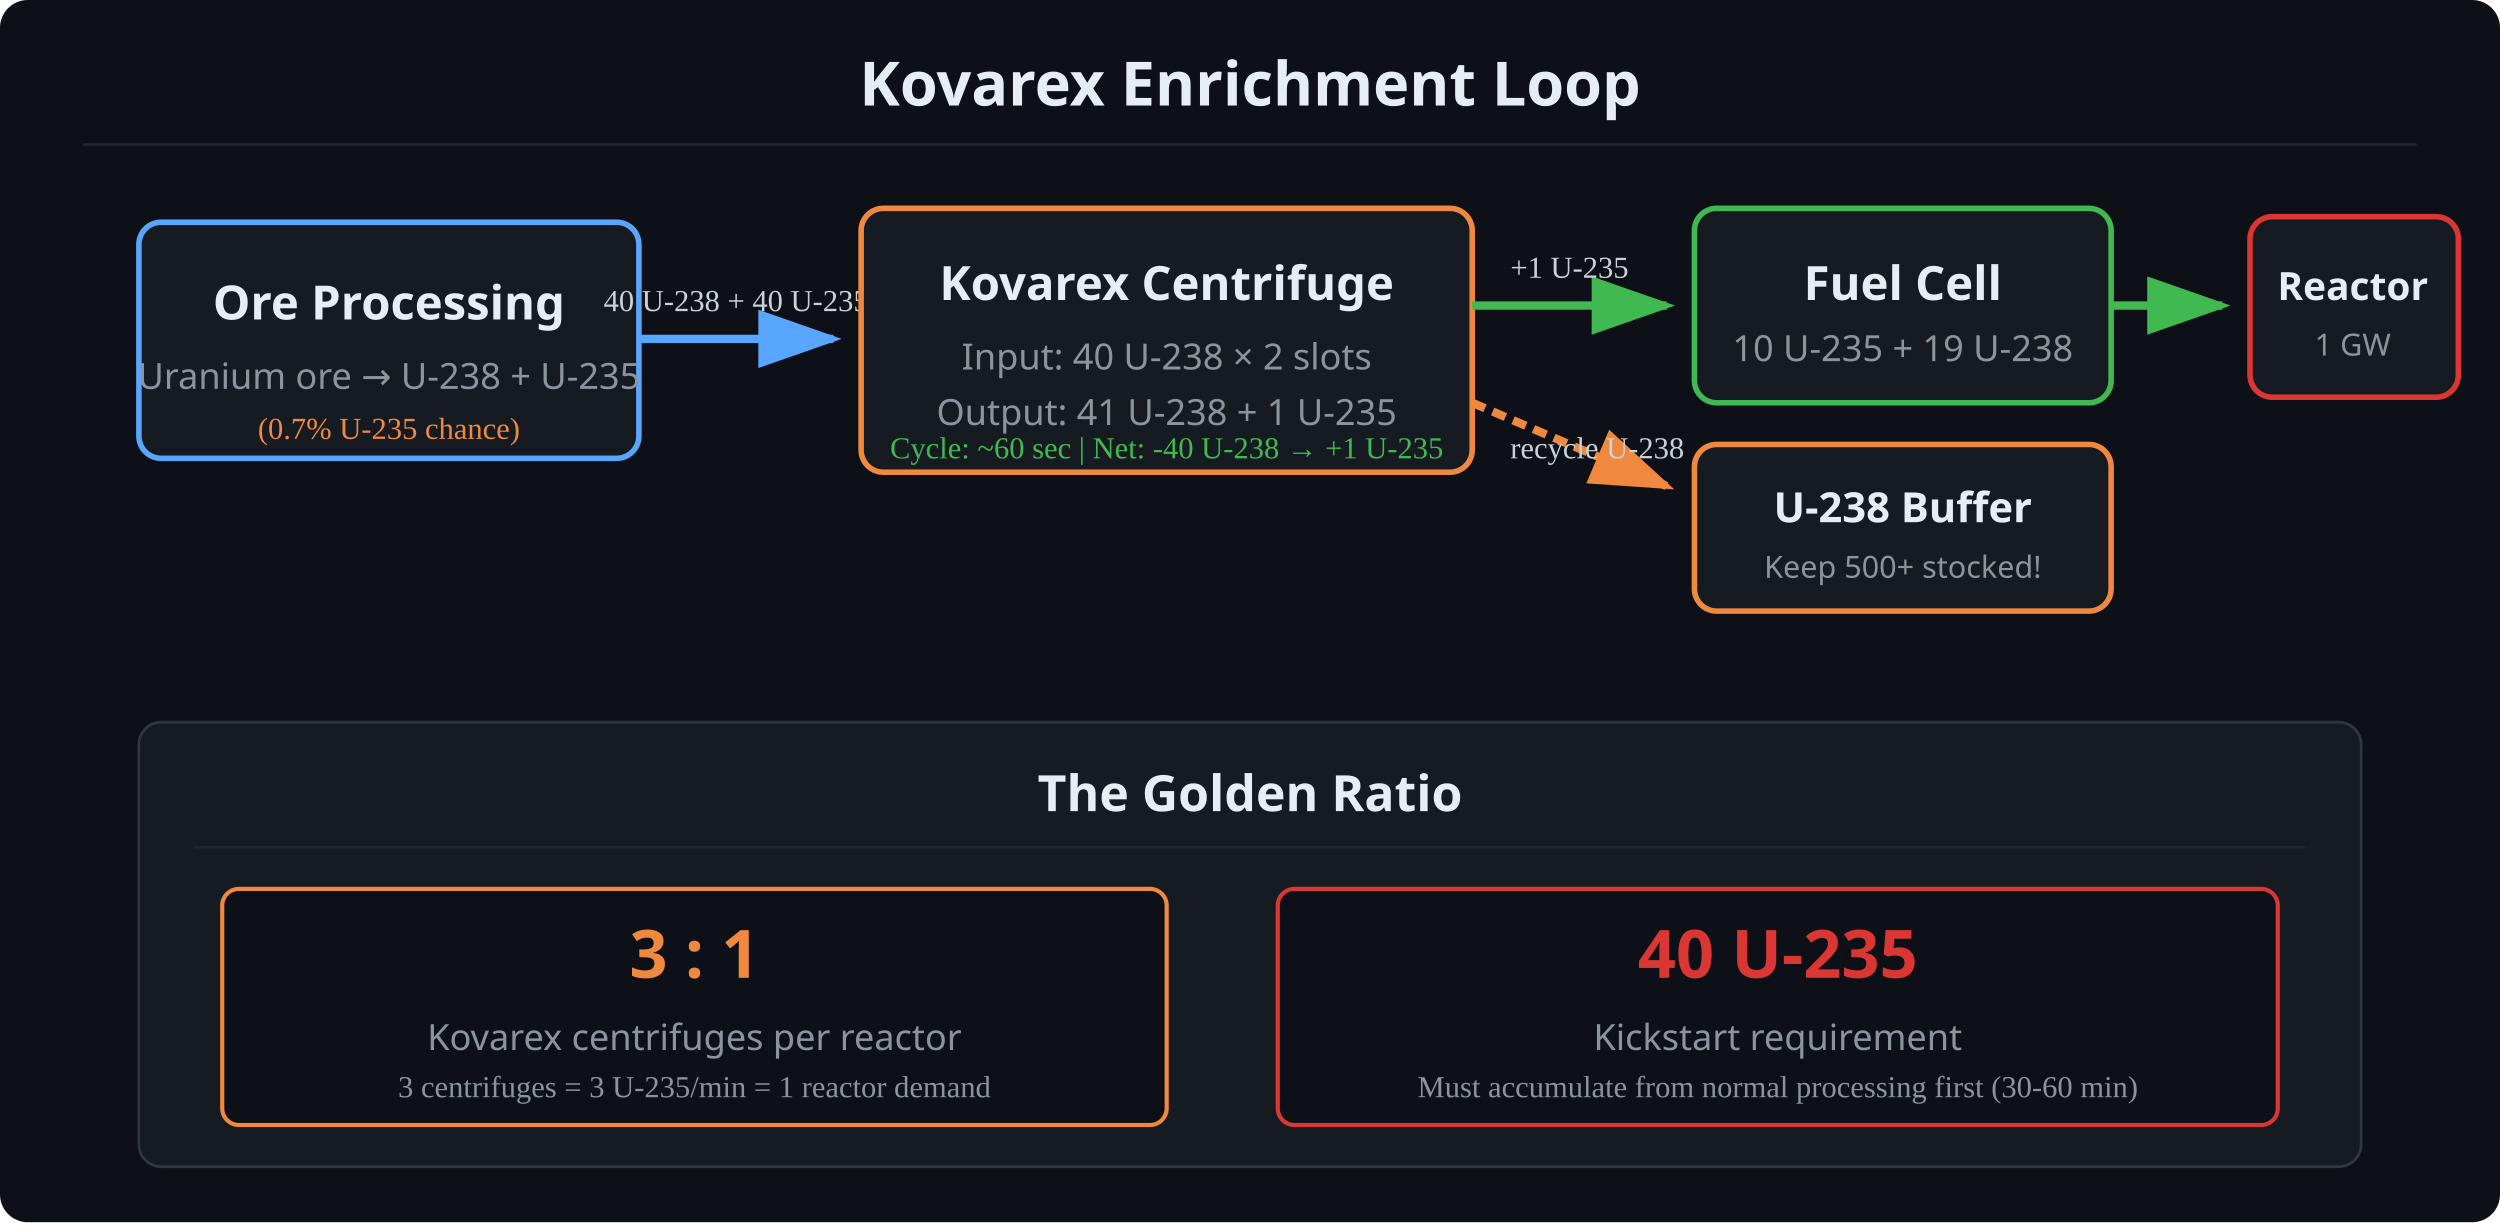
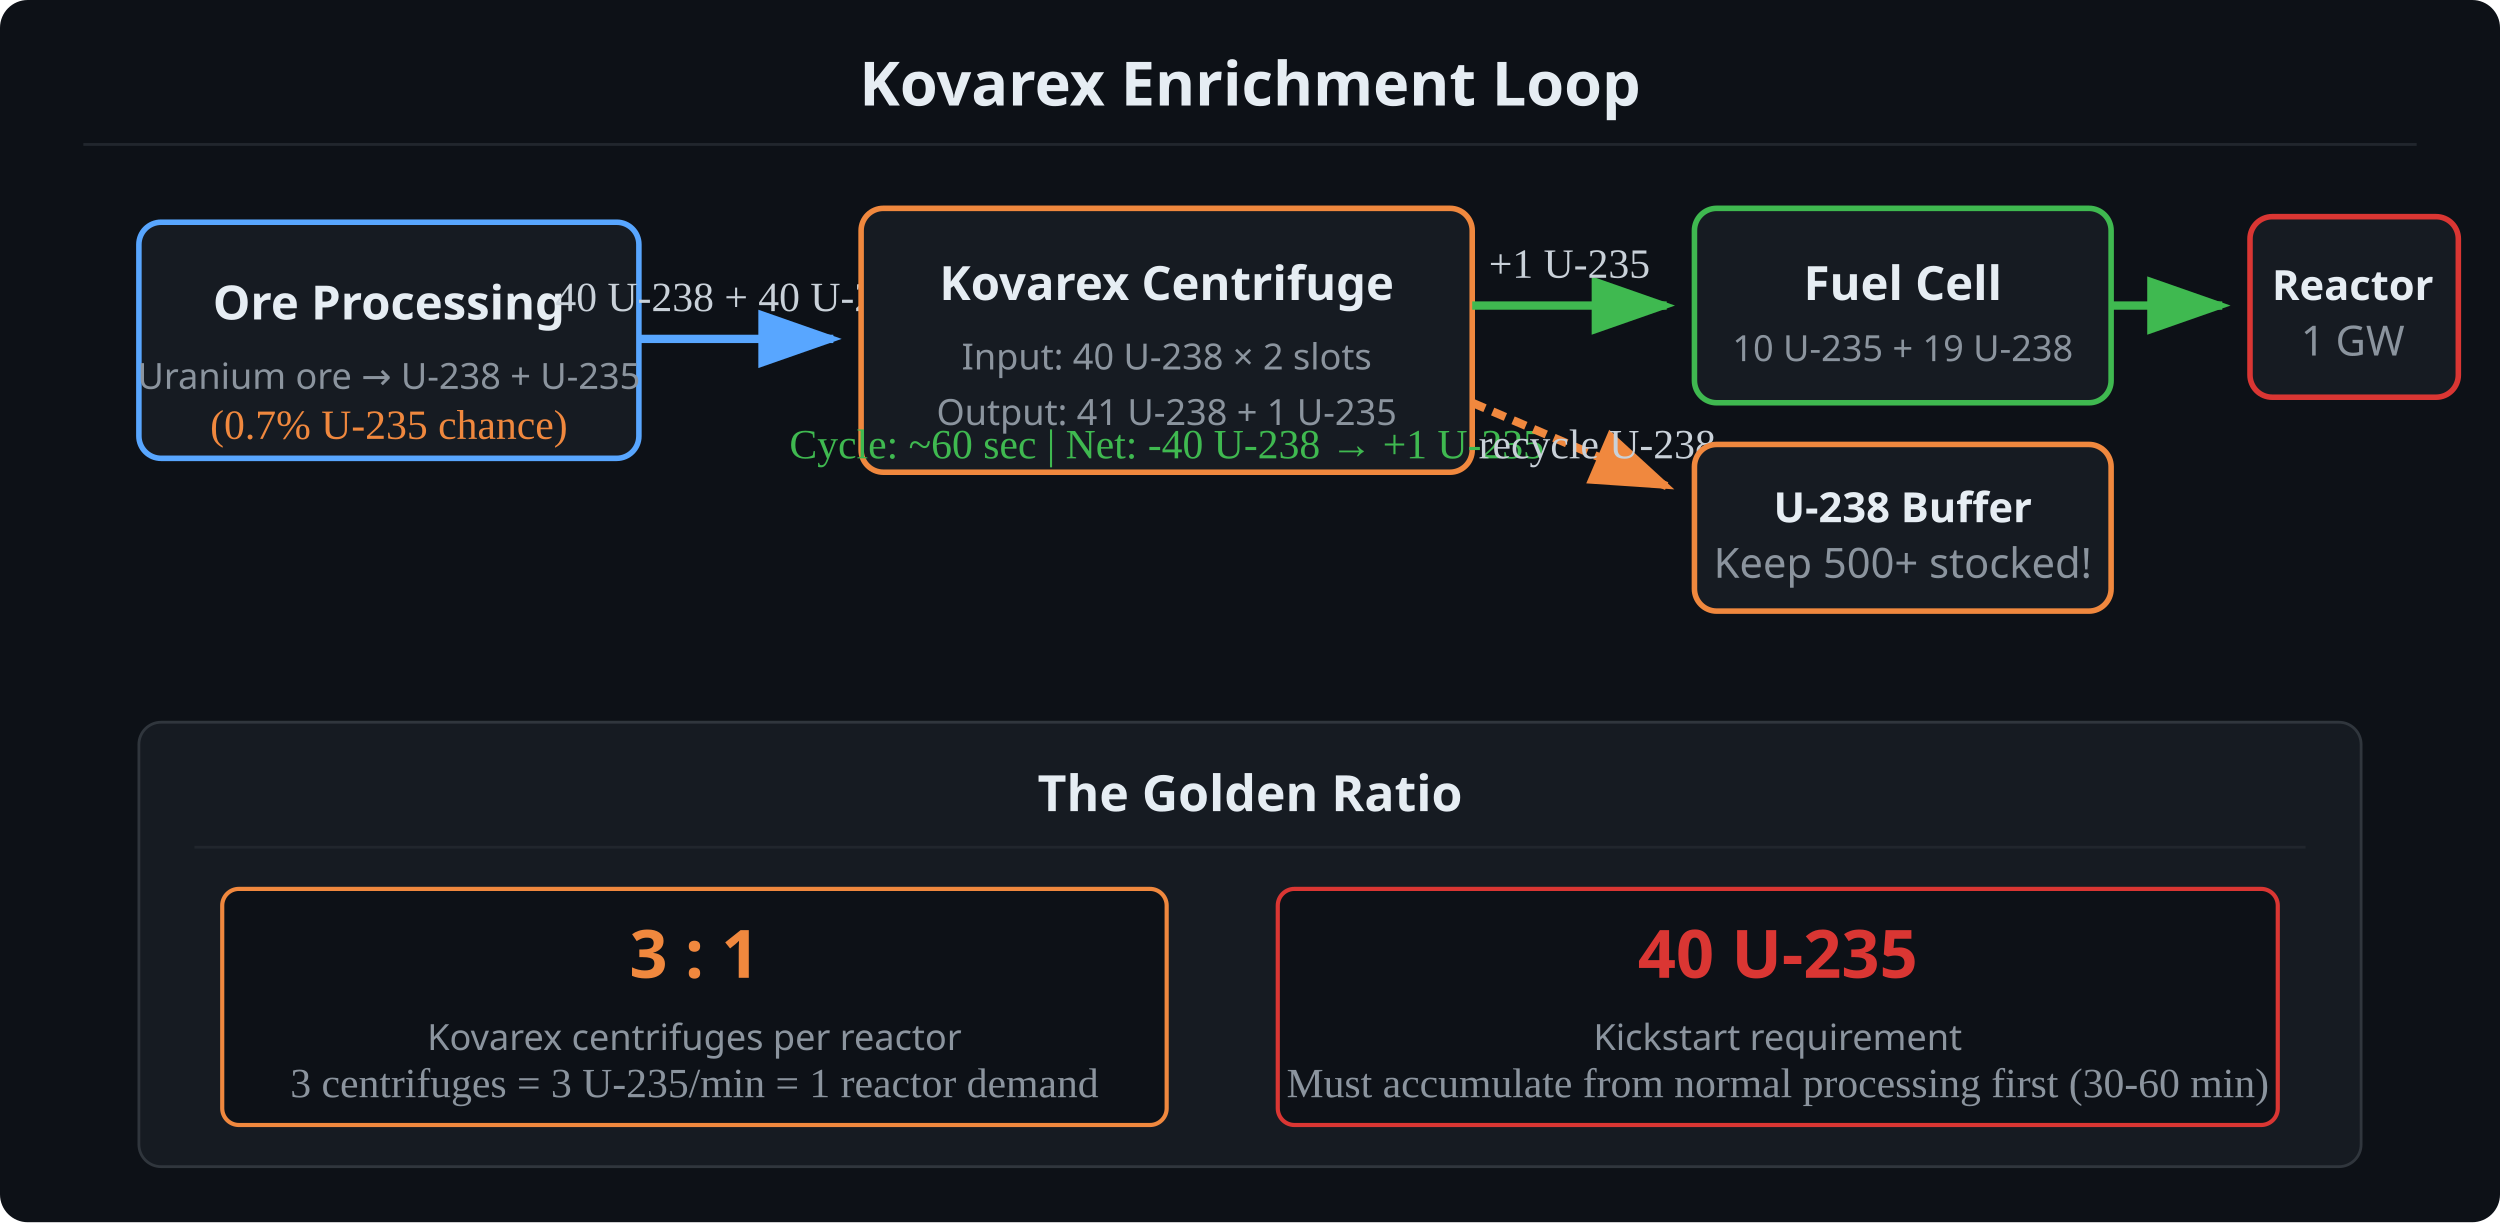
<svg xmlns="http://www.w3.org/2000/svg" viewBox="0 0 900 440" width="900" height="440">
  <defs>
    <marker id="c1" markerWidth="10" markerHeight="7" refX="9" refY="3.5" orient="auto">
      <path d="M0,0 L10,3.5 L0,7 Z" fill="#58a6ff" />
    </marker>
    <marker id="c2" markerWidth="10" markerHeight="7" refX="9" refY="3.5" orient="auto">
      <path d="M0,0 L10,3.5 L0,7 Z" fill="#f0883e" />
    </marker>
    <marker id="c3" markerWidth="10" markerHeight="7" refX="9" refY="3.5" orient="auto">
      <path d="M0,0 L10,3.5 L0,7 Z" fill="#3fb950" />
    </marker>
  </defs>
  <style>.bg{fill:#0d1117}.box{fill:#161b22;stroke-width:2;rx:8}.lbl{font-family:'Segoe UI',sans-serif;font-size:17px;font-weight:bold;fill:#e6edf3}.sub{font-family:'Segoe UI',sans-serif;font-size:13px;fill:#8b949e}.arr{stroke-width:3;fill:none}</style>
  <rect width="900" height="440" class="bg" rx="10" />
  <text x="450" y="38" text-anchor="middle" style="font-family:'Segoe UI';font-size:22px;font-weight:bold;fill:#e6edf3">Kovarex Enrichment Loop</text>
  <line x1="30" y1="52" x2="870" y2="52" stroke="#21262d" />
  <rect x="50" y="80" width="180" height="85" class="box" stroke="#58a6ff" />
  <text x="140" y="115" text-anchor="middle" class="lbl">Ore Processing</text>
  <text x="140" y="140" text-anchor="middle" class="sub">Uranium ore → U-238 + U-235</text>
-   <text x="140" y="158" text-anchor="middle" style="font-size:11px;fill:#f0883e">(0.7% U-235 chance)</text>
+   <text x="140" y="158" text-anchor="middle" style="font-size:15px;fill:#f0883e">(0.7% U-235 chance)</text>
  <line x1="230" y1="122" x2="300" y2="122" class="arr" stroke="#58a6ff" marker-end="url(#c1)" />
-   <text x="265" y="112" text-anchor="middle" style="font-size:11px;fill:#c9d1d9">40 U-238 + 40 U-235</text>
+   <text x="265" y="112" text-anchor="middle" style="font-size:15px;fill:#c9d1d9">40 U-238 + 40 U-235</text>
  <rect x="310" y="75" width="220" height="95" class="box" stroke="#f0883e" />
  <text x="420" y="108" text-anchor="middle" class="lbl">Kovarex Centrifuge</text>
  <text x="420" y="133" text-anchor="middle" class="sub">Input: 40 U-238 × 2 slots</text>
  <text x="420" y="153" text-anchor="middle" class="sub">Output: 41 U-238 + 1 U-235</text>
-   <text x="420" y="165" text-anchor="middle" style="font-size:11px;fill:#3fb950">Cycle: ~60 sec | Net: -40 U-238 → +1 U-235</text>
+   <text x="420" y="165" text-anchor="middle" style="font-size:15px;fill:#3fb950">Cycle: ~60 sec | Net: -40 U-238 → +1 U-235</text>
  <line x1="530" y1="110" x2="600" y2="110" class="arr" stroke="#3fb950" marker-end="url(#c3)" />
-   <text x="565" y="100" text-anchor="middle" style="font-size:11px;fill:#c9d1d9">+1 U-235</text>
+   <text x="565" y="100" text-anchor="middle" style="font-size:15px;fill:#c9d1d9">+1 U-235</text>
  <line x1="530" y1="145" x2="600" y2="175" class="arr" stroke="#f0883e" marker-end="url(#c2)" stroke-dasharray="5,3" />
-   <text x="575" y="165" text-anchor="middle" style="font-size:11px;fill:#c9d1d9">recycle U-238</text>
+   <text x="575" y="165" text-anchor="middle" style="font-size:15px;fill:#c9d1d9">recycle U-238</text>
  <rect x="610" y="75" width="150" height="70" class="box" stroke="#3fb950" />
  <text x="685" y="108" text-anchor="middle" class="lbl">Fuel Cell</text>
  <text x="685" y="130" text-anchor="middle" class="sub">10 U-235 + 19 U-238</text>
  <line x1="760" y1="110" x2="800" y2="110" class="arr" stroke="#3fb950" marker-end="url(#c3)" />
  <rect x="810" y="78" width="75" height="65" class="box" stroke="#da3633" />
-   <text x="847" y="108" text-anchor="middle" class="lbl" style="font-size:14px">Reactor</text>
-   <text x="847" y="128" text-anchor="middle" class="sub" style="font-size:11px">1 GW</text>
+   <text x="847" y="108" text-anchor="middle" class="lbl" style="font-size:15px">Reactor</text>
+   <text x="847" y="128" text-anchor="middle" class="sub" style="font-size:15px">1 GW</text>
  <rect x="610" y="160" width="150" height="60" class="box" stroke="#f0883e" />
  <text x="685" y="188" text-anchor="middle" class="lbl" style="font-size:15px">U-238 Buffer</text>
-   <text x="685" y="208" text-anchor="middle" class="sub" style="font-size:11px">Keep 500+ stocked!</text>
+   <text x="685" y="208" text-anchor="middle" class="sub" style="font-size:15px">Keep 500+ stocked!</text>
  <rect x="50" y="260" width="800" height="160" rx="8" fill="#161b22" stroke="#30363d" stroke-width="1" />
  <text x="450" y="292" text-anchor="middle" style="font-family:'Segoe UI';font-size:18px;font-weight:bold;fill:#e6edf3">The Golden Ratio</text>
  <line x1="70" y1="305" x2="830" y2="305" stroke="#21262d" />
  <rect x="80" y="320" width="340" height="85" rx="6" fill="#0d1117" stroke="#f0883e" stroke-width="1.5" />
  <text x="250" y="352" text-anchor="middle" style="font-family:'Segoe UI';font-size:24px;font-weight:bold;fill:#f0883e">3 : 1</text>
  <text x="250" y="378" text-anchor="middle" class="sub">Kovarex centrifuges per reactor</text>
-   <text x="250" y="395" text-anchor="middle" style="font-size:11px;fill:#8b949e">3 centrifuges = 3 U-235/min = 1 reactor demand</text>
+   <text x="250" y="395" text-anchor="middle" style="font-size:15px;fill:#8b949e">3 centrifuges = 3 U-235/min = 1 reactor demand</text>
  <rect x="460" y="320" width="360" height="85" rx="6" fill="#0d1117" stroke="#da3633" stroke-width="1.5" />
  <text x="640" y="352" text-anchor="middle" style="font-family:'Segoe UI';font-size:24px;font-weight:bold;fill:#da3633">40 U-235</text>
  <text x="640" y="378" text-anchor="middle" class="sub">Kickstart requirement</text>
-   <text x="640" y="395" text-anchor="middle" style="font-size:11px;fill:#8b949e">Must accumulate from normal processing first (30-60 min)</text>
+   <text x="640" y="395" text-anchor="middle" style="font-size:15px;fill:#8b949e">Must accumulate from normal processing first (30-60 min)</text>
</svg>
